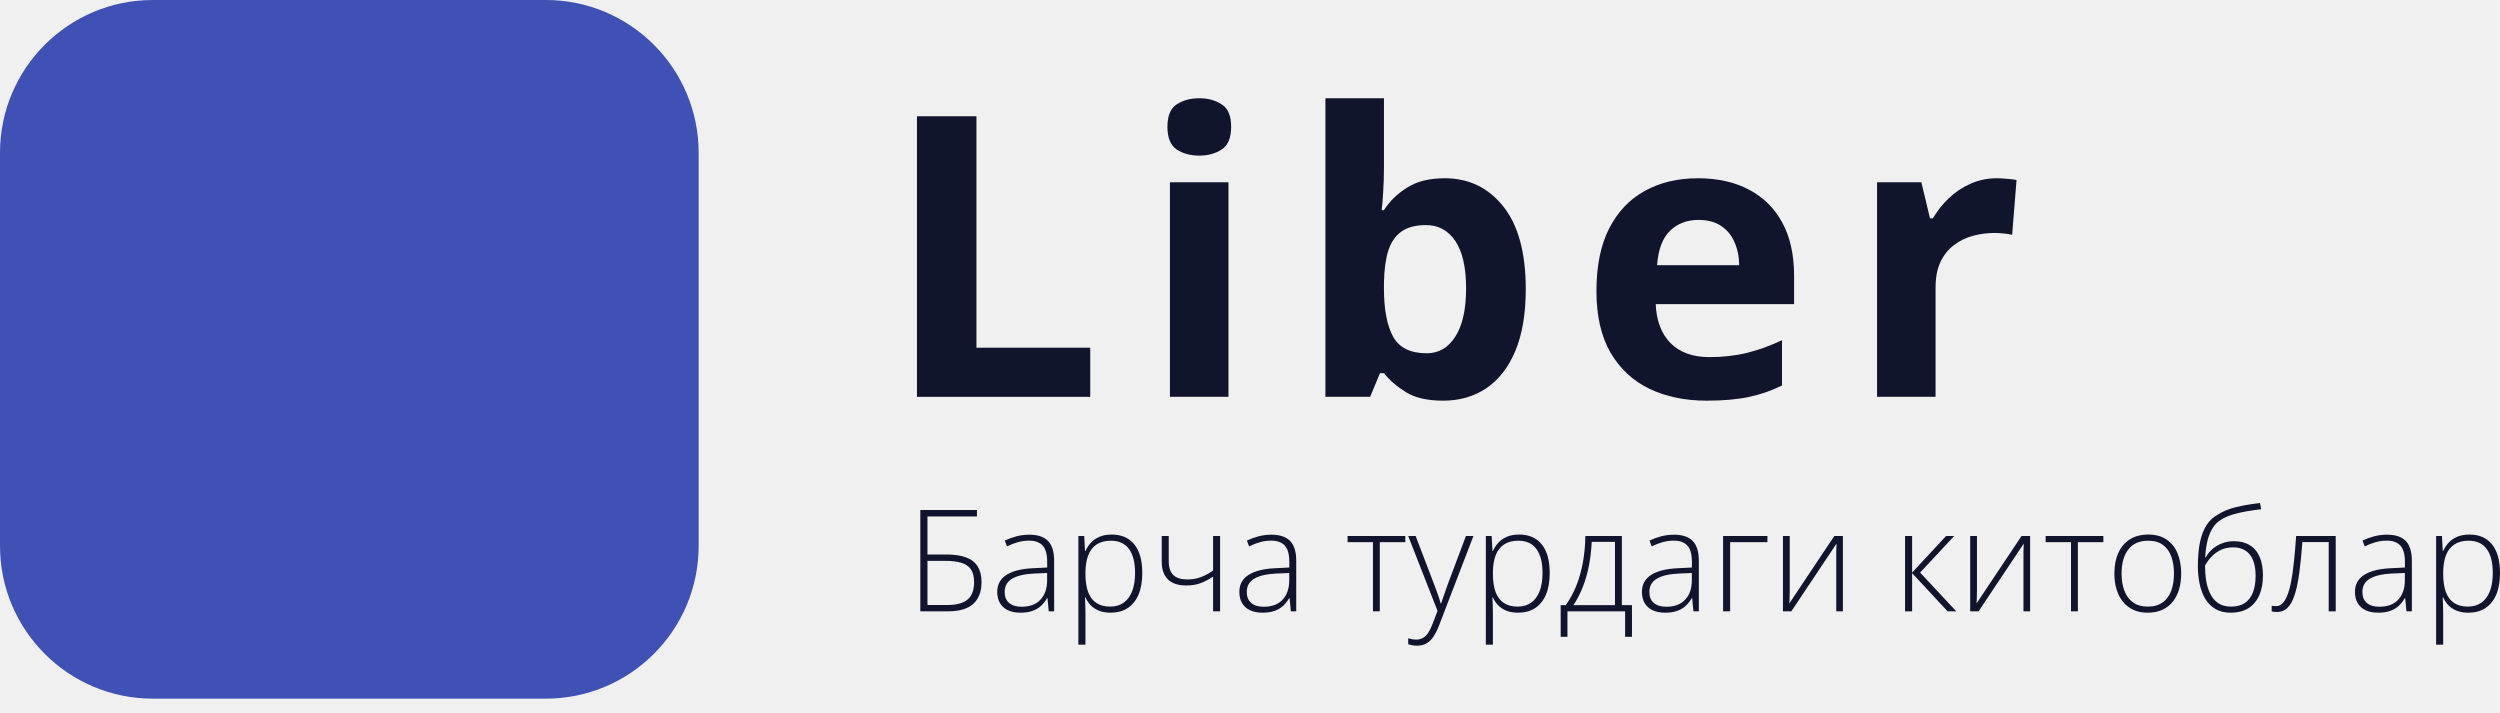
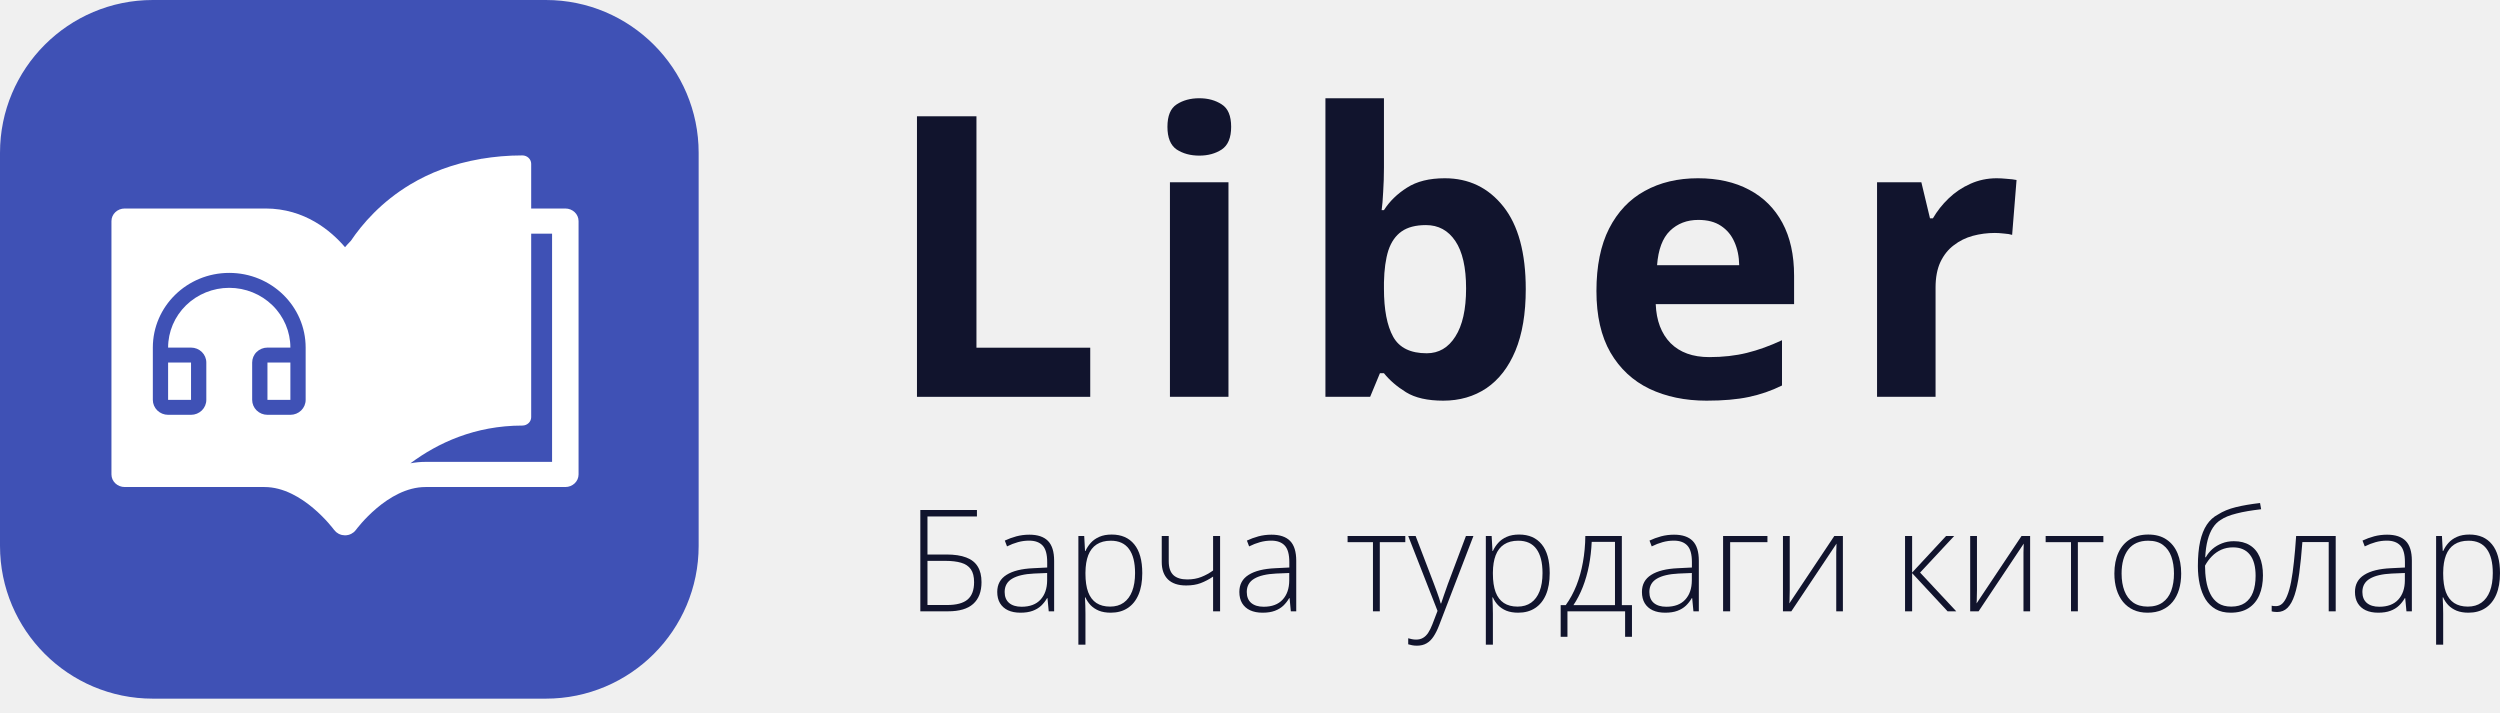
<svg xmlns="http://www.w3.org/2000/svg" width="165" height="47" viewBox="0 0 165 47" fill="none">
  <path d="M60.742 40.347V33.661H64.478V34.086H61.213V36.597H62.461C62.992 36.597 63.428 36.662 63.769 36.793C64.111 36.921 64.364 37.12 64.528 37.388C64.696 37.656 64.78 38.001 64.78 38.422C64.78 39.05 64.597 39.528 64.231 39.858C63.868 40.184 63.315 40.347 62.571 40.347H60.742ZM61.213 39.931H62.502C63.124 39.931 63.577 39.81 63.861 39.569C64.147 39.325 64.29 38.943 64.29 38.422C64.29 38.059 64.219 37.775 64.076 37.571C63.932 37.367 63.719 37.223 63.435 37.141C63.155 37.059 62.807 37.017 62.393 37.017H61.213V39.931Z" fill="#11142D" />
  <path d="M67.94 35.289C68.486 35.289 68.894 35.426 69.166 35.7C69.437 35.975 69.573 36.412 69.573 37.013V40.347H69.216L69.134 39.478H69.106C69 39.664 68.87 39.83 68.718 39.976C68.565 40.12 68.378 40.233 68.155 40.315C67.936 40.397 67.667 40.438 67.35 40.438C67.03 40.438 66.756 40.385 66.527 40.278C66.301 40.172 66.126 40.016 66.001 39.812C65.879 39.608 65.818 39.359 65.818 39.066C65.818 38.572 66.022 38.197 66.431 37.941C66.839 37.682 67.426 37.536 68.192 37.502L69.115 37.456V37.095C69.115 36.586 69.015 36.223 68.814 36.007C68.612 35.79 68.315 35.682 67.922 35.682C67.666 35.682 67.419 35.716 67.181 35.783C66.946 35.847 66.707 35.94 66.463 36.062L66.317 35.678C66.554 35.565 66.809 35.472 67.08 35.398C67.355 35.325 67.641 35.289 67.94 35.289ZM69.111 37.818L68.242 37.854C67.611 37.885 67.131 37.998 66.801 38.193C66.472 38.388 66.307 38.681 66.307 39.071C66.307 39.385 66.405 39.626 66.6 39.794C66.798 39.961 67.073 40.045 67.423 40.045C67.969 40.045 68.385 39.889 68.672 39.578C68.961 39.267 69.108 38.844 69.111 38.307V37.818Z" fill="#11142D" />
  <path d="M73.373 35.28C74.013 35.28 74.509 35.495 74.859 35.924C75.213 36.354 75.39 36.989 75.39 37.827C75.39 38.388 75.306 38.864 75.138 39.254C74.971 39.641 74.731 39.935 74.421 40.136C74.112 40.338 73.742 40.438 73.309 40.438C73.01 40.438 72.75 40.394 72.527 40.306C72.308 40.214 72.125 40.092 71.978 39.94C71.832 39.784 71.719 39.614 71.64 39.428H71.608C71.617 39.601 71.625 39.783 71.631 39.972C71.637 40.161 71.64 40.339 71.64 40.507V42.547H71.173V35.376H71.558L71.612 36.368H71.64C71.722 36.179 71.838 36.001 71.987 35.833C72.137 35.665 72.326 35.531 72.555 35.431C72.783 35.33 73.056 35.28 73.373 35.28ZM73.314 35.687C72.939 35.687 72.626 35.769 72.376 35.934C72.129 36.095 71.945 36.333 71.823 36.647C71.704 36.958 71.643 37.339 71.64 37.79V37.868C71.64 38.353 71.699 38.757 71.818 39.08C71.94 39.4 72.122 39.639 72.362 39.798C72.606 39.957 72.908 40.036 73.268 40.036C73.622 40.036 73.921 39.949 74.164 39.775C74.408 39.601 74.594 39.35 74.722 39.021C74.85 38.691 74.914 38.292 74.914 37.822C74.914 37.124 74.78 36.594 74.512 36.231C74.247 35.868 73.847 35.687 73.314 35.687Z" fill="#11142D" />
  <path d="M77.137 35.376V37.045C77.137 37.463 77.241 37.767 77.448 37.96C77.655 38.149 77.959 38.243 78.358 38.243C78.7 38.243 79.006 38.19 79.277 38.083C79.552 37.976 79.814 37.833 80.064 37.653V35.376H80.526V40.347H80.064V38.056C79.793 38.239 79.52 38.382 79.245 38.486C78.974 38.589 78.654 38.641 78.285 38.641C77.757 38.641 77.357 38.507 77.082 38.239C76.811 37.967 76.675 37.588 76.675 37.1V35.376H77.137Z" fill="#11142D" />
  <path d="M83.919 35.289C84.465 35.289 84.874 35.426 85.145 35.7C85.416 35.975 85.552 36.412 85.552 37.013V40.347H85.195L85.113 39.478H85.085C84.979 39.664 84.849 39.83 84.697 39.976C84.544 40.12 84.357 40.233 84.134 40.315C83.915 40.397 83.646 40.438 83.329 40.438C83.009 40.438 82.735 40.385 82.506 40.278C82.281 40.172 82.105 40.016 81.98 39.812C81.858 39.608 81.797 39.359 81.797 39.066C81.797 38.572 82.002 38.197 82.41 37.941C82.819 37.682 83.406 37.536 84.171 37.502L85.095 37.456V37.095C85.095 36.586 84.994 36.223 84.793 36.007C84.592 35.79 84.294 35.682 83.901 35.682C83.645 35.682 83.398 35.716 83.16 35.783C82.925 35.847 82.686 35.94 82.442 36.062L82.296 35.678C82.534 35.565 82.788 35.472 83.059 35.398C83.334 35.325 83.621 35.289 83.919 35.289ZM85.09 37.818L84.221 37.854C83.59 37.885 83.11 37.998 82.781 38.193C82.451 38.388 82.287 38.681 82.287 39.071C82.287 39.385 82.384 39.626 82.579 39.794C82.778 39.961 83.052 40.045 83.403 40.045C83.948 40.045 84.364 39.889 84.651 39.578C84.941 39.267 85.087 38.844 85.09 38.307V37.818Z" fill="#11142D" />
  <path d="M92.75 35.783H91.067V40.347H90.615V35.783H88.941V35.376H92.75V35.783Z" fill="#11142D" />
  <path d="M92.942 35.376H93.432L94.639 38.531C94.712 38.717 94.776 38.889 94.831 39.048C94.889 39.203 94.939 39.347 94.982 39.478C95.025 39.606 95.06 39.723 95.087 39.83H95.115C95.161 39.69 95.222 39.51 95.298 39.29C95.374 39.068 95.461 38.821 95.558 38.55L96.752 35.376H97.246L94.978 41.28C94.868 41.566 94.747 41.809 94.616 42.007C94.485 42.208 94.331 42.359 94.154 42.46C93.978 42.563 93.764 42.615 93.514 42.615C93.401 42.615 93.299 42.606 93.208 42.588C93.116 42.572 93.028 42.551 92.942 42.524V42.126C93.022 42.15 93.103 42.17 93.185 42.185C93.27 42.204 93.363 42.213 93.464 42.213C93.638 42.213 93.787 42.176 93.912 42.103C94.04 42.033 94.154 41.923 94.255 41.774C94.356 41.624 94.45 41.434 94.539 41.202L94.877 40.319L92.942 35.376Z" fill="#11142D" />
  <path d="M100.264 35.28C100.905 35.28 101.4 35.495 101.751 35.924C102.104 36.354 102.281 36.989 102.281 37.827C102.281 38.388 102.197 38.864 102.03 39.254C101.862 39.641 101.623 39.935 101.312 40.136C101.004 40.338 100.633 40.438 100.2 40.438C99.902 40.438 99.641 40.394 99.418 40.306C99.199 40.214 99.016 40.092 98.87 39.94C98.723 39.784 98.61 39.614 98.531 39.428H98.499C98.508 39.601 98.516 39.783 98.522 39.972C98.528 40.161 98.531 40.339 98.531 40.507V42.547H98.065V35.376H98.449L98.504 36.368H98.531C98.613 36.179 98.729 36.001 98.879 35.833C99.028 35.665 99.217 35.531 99.446 35.431C99.674 35.33 99.947 35.28 100.264 35.28ZM100.205 35.687C99.83 35.687 99.517 35.769 99.267 35.934C99.02 36.095 98.836 36.333 98.714 36.647C98.595 36.958 98.534 37.339 98.531 37.79V37.868C98.531 38.353 98.591 38.757 98.71 39.08C98.831 39.4 99.013 39.639 99.254 39.798C99.498 39.957 99.799 40.036 100.159 40.036C100.513 40.036 100.812 39.949 101.056 39.775C101.3 39.601 101.485 39.35 101.614 39.021C101.742 38.691 101.806 38.292 101.806 37.822C101.806 37.124 101.671 36.594 101.403 36.231C101.138 35.868 100.739 35.687 100.205 35.687Z" fill="#11142D" />
  <path d="M107.042 35.376V39.94H107.71V42.03H107.257V40.347H103.452V42.03H103.004V39.94H103.338C103.618 39.553 103.853 39.121 104.042 38.646C104.231 38.17 104.374 37.658 104.472 37.109C104.572 36.557 104.626 35.979 104.632 35.376H107.042ZM106.589 35.764H105.053C105.028 36.31 104.967 36.833 104.87 37.333C104.772 37.83 104.638 38.298 104.467 38.737C104.297 39.173 104.089 39.574 103.845 39.94H106.589V35.764Z" fill="#11142D" />
  <path d="M110.49 35.289C111.036 35.289 111.445 35.426 111.716 35.7C111.987 35.975 112.123 36.412 112.123 37.013V40.347H111.766L111.684 39.478H111.657C111.55 39.664 111.42 39.83 111.268 39.976C111.115 40.12 110.928 40.233 110.705 40.315C110.486 40.397 110.218 40.438 109.9 40.438C109.58 40.438 109.306 40.385 109.077 40.278C108.852 40.172 108.676 40.016 108.551 39.812C108.429 39.608 108.368 39.359 108.368 39.066C108.368 38.572 108.573 38.197 108.981 37.941C109.39 37.682 109.977 37.536 110.742 37.502L111.666 37.456V37.095C111.666 36.586 111.565 36.223 111.364 36.007C111.163 35.79 110.865 35.682 110.472 35.682C110.216 35.682 109.969 35.716 109.731 35.783C109.496 35.847 109.257 35.94 109.013 36.062L108.867 35.678C109.105 35.565 109.359 35.472 109.631 35.398C109.905 35.325 110.192 35.289 110.49 35.289ZM111.661 37.818L110.792 37.854C110.161 37.885 109.681 37.998 109.352 38.193C109.022 38.388 108.858 38.681 108.858 39.071C108.858 39.385 108.955 39.626 109.15 39.794C109.349 39.961 109.623 40.045 109.974 40.045C110.519 40.045 110.936 39.889 111.222 39.578C111.512 39.267 111.658 38.844 111.661 38.307V37.818Z" fill="#11142D" />
  <path d="M116.651 35.376V35.783H114.19V40.347H113.724V35.376H116.651Z" fill="#11142D" />
  <path d="M118.123 35.376V38.947C118.123 39.017 118.122 39.089 118.119 39.162C118.119 39.236 118.117 39.31 118.114 39.386C118.114 39.463 118.113 39.537 118.11 39.611C118.107 39.684 118.102 39.755 118.096 39.825L121.064 35.376H121.631V40.347H121.192V36.743C121.192 36.652 121.192 36.557 121.192 36.459C121.195 36.359 121.198 36.26 121.201 36.162C121.204 36.062 121.207 35.967 121.21 35.879L118.228 40.347H117.675V35.376H118.123Z" fill="#11142D" />
  <path d="M128.441 35.376H128.976L126.726 37.79L129.113 40.347H128.541L126.2 37.827V40.347H125.733V35.376H126.2V37.79L128.441 35.376Z" fill="#11142D" />
  <path d="M130.48 35.376V38.947C130.48 39.017 130.479 39.089 130.476 39.162C130.476 39.236 130.474 39.31 130.471 39.386C130.471 39.463 130.47 39.537 130.467 39.611C130.464 39.684 130.459 39.755 130.453 39.825L133.421 35.376H133.988V40.347H133.549V36.743C133.549 36.652 133.549 36.557 133.549 36.459C133.552 36.359 133.555 36.26 133.558 36.162C133.561 36.062 133.564 35.967 133.567 35.879L130.586 40.347H130.032V35.376H130.48Z" fill="#11142D" />
  <path d="M138.822 35.783H137.139V40.347H136.686V35.783H135.013V35.376H138.822V35.783Z" fill="#11142D" />
  <path d="M143.958 37.854C143.958 38.239 143.911 38.589 143.816 38.906C143.722 39.22 143.582 39.492 143.396 39.72C143.21 39.949 142.978 40.126 142.7 40.251C142.426 40.376 142.106 40.438 141.74 40.438C141.392 40.438 141.083 40.377 140.812 40.255C140.54 40.13 140.31 39.953 140.121 39.725C139.935 39.496 139.793 39.225 139.696 38.911C139.598 38.594 139.549 38.242 139.549 37.854C139.549 37.321 139.638 36.862 139.815 36.478C139.995 36.091 140.251 35.795 140.583 35.591C140.918 35.383 141.319 35.28 141.786 35.28C142.267 35.28 142.668 35.389 142.989 35.609C143.312 35.825 143.554 36.127 143.716 36.514C143.877 36.902 143.958 37.348 143.958 37.854ZM140.025 37.854C140.025 38.29 140.088 38.672 140.213 38.998C140.338 39.324 140.527 39.578 140.78 39.761C141.036 39.944 141.359 40.036 141.749 40.036C142.149 40.036 142.476 39.944 142.732 39.761C142.989 39.578 143.178 39.322 143.3 38.993C143.421 38.664 143.482 38.284 143.482 37.854C143.482 37.437 143.425 37.065 143.309 36.739C143.193 36.412 143.01 36.156 142.76 35.97C142.51 35.781 142.184 35.687 141.781 35.687C141.205 35.687 140.767 35.879 140.469 36.263C140.173 36.647 140.025 37.178 140.025 37.854Z" fill="#11142D" />
  <path d="M145.06 37.361C145.06 36.735 145.109 36.197 145.207 35.746C145.307 35.295 145.455 34.923 145.65 34.63C145.848 34.334 146.094 34.11 146.387 33.958C146.713 33.748 147.105 33.586 147.562 33.473C148.022 33.36 148.556 33.269 149.163 33.199L149.236 33.61C148.919 33.647 148.624 33.688 148.353 33.734C148.085 33.779 147.839 33.831 147.617 33.889C147.394 33.944 147.194 34.007 147.018 34.077C146.844 34.147 146.693 34.226 146.565 34.315C146.364 34.437 146.191 34.609 146.048 34.831C145.905 35.051 145.79 35.322 145.705 35.645C145.62 35.969 145.566 36.347 145.545 36.78H145.582C145.694 36.575 145.841 36.394 146.021 36.235C146.204 36.077 146.414 35.952 146.652 35.86C146.89 35.766 147.15 35.719 147.434 35.719C147.852 35.719 148.202 35.807 148.486 35.984C148.772 36.158 148.989 36.414 149.135 36.752C149.281 37.088 149.355 37.496 149.355 37.978C149.355 38.472 149.275 38.905 149.117 39.277C148.958 39.646 148.72 39.932 148.403 40.136C148.089 40.338 147.696 40.438 147.223 40.438C146.839 40.438 146.51 40.361 146.236 40.205C145.961 40.047 145.737 39.828 145.563 39.551C145.393 39.271 145.266 38.944 145.184 38.572C145.101 38.197 145.06 37.793 145.06 37.361ZM147.26 40.036C147.626 40.036 147.928 39.955 148.166 39.794C148.403 39.629 148.58 39.396 148.696 39.094C148.812 38.789 148.87 38.428 148.87 38.01C148.87 37.391 148.743 36.923 148.49 36.606C148.237 36.286 147.867 36.126 147.379 36.126C147.095 36.126 146.838 36.178 146.606 36.281C146.374 36.385 146.169 36.528 145.989 36.711C145.812 36.891 145.659 37.098 145.531 37.333C145.531 37.672 145.557 38.002 145.609 38.325C145.661 38.646 145.751 38.935 145.879 39.194C146.007 39.453 146.182 39.659 146.405 39.812C146.63 39.961 146.915 40.036 147.26 40.036Z" fill="#11142D" />
  <path d="M154.157 40.347H153.695V35.778H151.957C151.899 36.562 151.83 37.245 151.751 37.827C151.672 38.406 151.57 38.886 151.445 39.267C151.32 39.646 151.164 39.928 150.978 40.114C150.792 40.3 150.562 40.393 150.288 40.393C150.208 40.393 150.138 40.388 150.077 40.379C150.016 40.373 149.967 40.364 149.931 40.351V39.976C149.967 39.986 150.009 39.993 150.054 39.999C150.1 40.002 150.156 40.004 150.224 40.004C150.379 40.004 150.518 39.946 150.64 39.83C150.762 39.711 150.87 39.531 150.964 39.29C151.062 39.05 151.146 38.746 151.216 38.38C151.286 38.011 151.347 37.577 151.399 37.077C151.454 36.577 151.503 36.01 151.545 35.376H154.157V40.347Z" fill="#11142D" />
  <path d="M157.55 35.289C158.096 35.289 158.504 35.426 158.776 35.7C159.047 35.975 159.183 36.412 159.183 37.013V40.347H158.826L158.744 39.478H158.716C158.61 39.664 158.48 39.83 158.327 39.976C158.175 40.12 157.988 40.233 157.765 40.315C157.545 40.397 157.277 40.438 156.96 40.438C156.64 40.438 156.366 40.385 156.137 40.278C155.911 40.172 155.736 40.016 155.611 39.812C155.489 39.608 155.428 39.359 155.428 39.066C155.428 38.572 155.632 38.197 156.041 37.941C156.449 37.682 157.036 37.536 157.802 37.502L158.725 37.456V37.095C158.725 36.586 158.625 36.223 158.424 36.007C158.222 35.79 157.925 35.682 157.532 35.682C157.276 35.682 157.029 35.716 156.791 35.783C156.556 35.847 156.317 35.94 156.073 36.062L155.926 35.678C156.164 35.565 156.419 35.472 156.69 35.398C156.965 35.325 157.251 35.289 157.55 35.289ZM158.721 37.818L157.852 37.854C157.221 37.885 156.741 37.998 156.411 38.193C156.082 38.388 155.917 38.681 155.917 39.071C155.917 39.385 156.015 39.626 156.21 39.794C156.408 39.961 156.683 40.045 157.033 40.045C157.579 40.045 157.995 39.889 158.282 39.578C158.571 39.267 158.718 38.844 158.721 38.307V37.818Z" fill="#11142D" />
  <path d="M162.983 35.28C163.623 35.28 164.119 35.495 164.469 35.924C164.823 36.354 165 36.989 165 37.827C165 38.388 164.916 38.864 164.748 39.254C164.581 39.641 164.341 39.935 164.03 40.136C163.723 40.338 163.352 40.438 162.919 40.438C162.62 40.438 162.36 40.394 162.137 40.306C161.918 40.214 161.735 40.092 161.588 39.94C161.442 39.784 161.329 39.614 161.25 39.428H161.218C161.227 39.601 161.235 39.783 161.241 39.972C161.247 40.161 161.25 40.339 161.25 40.507V42.547H160.783V35.376H161.168L161.222 36.368H161.25C161.332 36.179 161.448 36.001 161.597 35.833C161.747 35.665 161.936 35.531 162.165 35.431C162.393 35.33 162.666 35.28 162.983 35.28ZM162.924 35.687C162.549 35.687 162.236 35.769 161.986 35.934C161.739 36.095 161.555 36.333 161.433 36.647C161.314 36.958 161.253 37.339 161.25 37.79V37.868C161.25 38.353 161.309 38.757 161.428 39.08C161.55 39.4 161.732 39.639 161.972 39.798C162.216 39.957 162.518 40.036 162.878 40.036C163.232 40.036 163.53 39.949 163.774 39.775C164.018 39.601 164.204 39.35 164.332 39.021C164.46 38.691 164.524 38.292 164.524 37.822C164.524 37.124 164.39 36.594 164.122 36.231C163.857 35.868 163.457 35.687 162.924 35.687Z" fill="#11142D" />
  <path d="M60.52 26.191V7.675H64.446V22.948H71.956V26.191H60.52Z" fill="#11142D" />
  <path d="M81.079 12.031V26.191H77.216V12.031H81.079ZM79.154 6.484C79.728 6.484 80.222 6.619 80.635 6.89C81.049 7.151 81.256 7.645 81.256 8.371C81.256 9.089 81.049 9.587 80.635 9.866C80.222 10.136 79.728 10.271 79.154 10.271C78.571 10.271 78.073 10.136 77.659 9.866C77.254 9.587 77.051 9.089 77.051 8.371C77.051 7.645 77.254 7.151 77.659 6.89C78.073 6.619 78.571 6.484 79.154 6.484Z" fill="#11142D" />
  <path d="M91.341 6.484V11.069C91.341 11.601 91.324 12.129 91.29 12.652C91.265 13.175 91.231 13.581 91.189 13.868H91.341C91.713 13.285 92.219 12.791 92.861 12.386C93.503 11.972 94.334 11.765 95.356 11.765C96.943 11.765 98.231 12.386 99.219 13.627C100.206 14.868 100.7 16.688 100.7 19.086C100.7 20.698 100.472 22.053 100.016 23.151C99.561 24.24 98.923 25.063 98.104 25.621C97.285 26.169 96.335 26.444 95.254 26.444C94.216 26.444 93.397 26.258 92.798 25.887C92.198 25.515 91.713 25.097 91.341 24.633H91.075L90.429 26.191H87.478V6.484H91.341ZM94.115 14.856C93.439 14.856 92.903 14.995 92.506 15.274C92.109 15.552 91.818 15.97 91.632 16.527C91.455 17.085 91.358 17.79 91.341 18.642V19.06C91.341 20.437 91.544 21.492 91.949 22.227C92.354 22.953 93.093 23.316 94.165 23.316C94.959 23.316 95.588 22.948 96.052 22.214C96.525 21.479 96.762 20.42 96.762 19.035C96.762 17.65 96.525 16.608 96.052 15.907C95.58 15.206 94.934 14.856 94.115 14.856Z" fill="#11142D" />
  <path d="M112.065 11.765C113.373 11.765 114.5 12.019 115.446 12.525C116.392 13.024 117.122 13.75 117.637 14.704C118.152 15.658 118.41 16.823 118.41 18.199V20.073H109.278C109.321 21.163 109.646 22.02 110.253 22.644C110.87 23.261 111.723 23.569 112.812 23.569C113.715 23.569 114.543 23.476 115.294 23.29C116.045 23.105 116.818 22.826 117.612 22.454V25.443C116.911 25.79 116.176 26.043 115.408 26.203C114.648 26.364 113.724 26.444 112.634 26.444C111.216 26.444 109.958 26.182 108.86 25.659C107.771 25.135 106.914 24.337 106.289 23.265C105.673 22.193 105.365 20.842 105.365 19.212C105.365 17.558 105.644 16.181 106.201 15.084C106.766 13.978 107.552 13.15 108.556 12.601C109.561 12.044 110.731 11.765 112.065 11.765ZM112.09 14.514C111.338 14.514 110.714 14.754 110.215 15.236C109.726 15.717 109.443 16.473 109.367 17.503H114.787C114.779 16.928 114.673 16.418 114.471 15.97C114.277 15.523 113.981 15.168 113.584 14.906C113.196 14.645 112.698 14.514 112.09 14.514Z" fill="#11142D" />
  <path d="M131.787 11.765C131.982 11.765 132.205 11.778 132.459 11.803C132.72 11.82 132.931 11.846 133.092 11.88L132.801 15.502C132.674 15.459 132.492 15.43 132.256 15.413C132.028 15.388 131.83 15.375 131.661 15.375C131.163 15.375 130.677 15.438 130.204 15.565C129.74 15.692 129.322 15.898 128.951 16.186C128.579 16.464 128.284 16.836 128.064 17.3C127.853 17.756 127.747 18.317 127.747 18.984V26.191H123.885V12.031H126.81L127.38 14.412H127.57C127.849 13.931 128.195 13.492 128.609 13.095C129.031 12.69 129.508 12.369 130.04 12.133C130.58 11.888 131.163 11.765 131.787 11.765Z" fill="#11142D" />
  <path d="M0 10.087C0 4.516 4.516 0 10.087 0H36.024C41.594 0 46.111 4.516 46.111 10.087V36.024C46.111 41.594 41.594 46.111 36.024 46.111H10.087C4.516 46.111 0 41.594 0 36.024V10.087Z" fill="#3F51B5" />
+   <path fill-rule="evenodd" clip-rule="evenodd" d="M28.082 30.484H36.437V15.422H35.058V27.534C35.058 27.839 34.797 28.087 34.475 28.087C31.348 28.087 28.893 29.235 27.088 30.578C27.409 30.517 27.741 30.484 28.082 30.484ZM28.628 28.3L28.623 28.301L28.621 28.303L28.628 28.3ZM35.058 13.761H37.311C37.794 13.761 38.185 14.133 38.185 14.591V31.314C38.185 31.772 37.794 32.144 37.311 32.144H28.082C25.582 32.144 23.528 34.923 23.492 34.972L23.492 34.972C23.489 34.975 23.486 34.977 23.484 34.98C23.448 35.029 23.406 35.074 23.359 35.115L23.355 35.118C23.347 35.124 23.339 35.13 23.331 35.137C23.285 35.174 23.236 35.206 23.183 35.233C23.179 35.235 23.176 35.237 23.172 35.239L23.172 35.239C23.127 35.261 23.079 35.281 23.029 35.296C23.02 35.298 23.012 35.3 23.003 35.301C22.999 35.302 22.995 35.303 22.991 35.304C22.982 35.306 22.972 35.308 22.962 35.31C22.899 35.324 22.834 35.332 22.771 35.332C22.768 35.332 22.765 35.332 22.763 35.331C22.762 35.331 22.76 35.331 22.759 35.331C22.703 35.33 22.646 35.323 22.591 35.312C22.584 35.31 22.578 35.309 22.571 35.308C22.561 35.306 22.551 35.304 22.541 35.301C22.531 35.299 22.521 35.297 22.512 35.294C22.464 35.28 22.418 35.262 22.375 35.242C22.37 35.239 22.364 35.236 22.359 35.233C22.354 35.229 22.348 35.226 22.342 35.223C22.298 35.199 22.257 35.172 22.219 35.142C22.213 35.138 22.208 35.134 22.203 35.13C22.195 35.124 22.186 35.117 22.179 35.11C22.134 35.071 22.094 35.028 22.058 34.981C22.057 34.979 22.055 34.978 22.054 34.977C22.052 34.975 22.051 34.974 22.05 34.972C22.02 34.932 19.963 32.144 17.459 32.144H8.231C7.748 32.144 7.356 31.772 7.356 31.314V14.591C7.356 14.133 7.748 13.761 8.231 13.761H17.521C20.118 13.761 21.854 15.242 22.771 16.314C22.887 16.179 23.016 16.037 23.158 15.893C23.908 14.78 25.161 13.327 27.078 12.174C27.082 12.171 27.087 12.169 27.092 12.166C27.096 12.164 27.101 12.161 27.105 12.159C28.348 11.415 29.874 10.805 31.722 10.491L31.762 10.476L31.775 10.481C32.61 10.342 33.503 10.257 34.475 10.257C34.797 10.257 35.058 10.505 35.058 10.811V13.761ZM12.277 20.152C13.034 19.413 14.06 18.997 15.13 18.997C16.2 18.997 17.226 19.413 17.983 20.152C18.74 20.892 19.165 21.895 19.165 22.941H17.652C17.384 22.941 17.128 23.045 16.938 23.23C16.749 23.415 16.643 23.665 16.643 23.927V26.392C16.643 26.653 16.749 26.904 16.938 27.089C17.128 27.274 17.384 27.378 17.652 27.378H19.165C19.432 27.378 19.689 27.274 19.878 27.089C20.067 26.904 20.173 26.653 20.173 26.392V22.941C20.173 20.218 17.915 18.011 15.13 18.011C12.345 18.011 10.087 20.218 10.087 22.941V26.392C10.087 26.653 10.193 26.904 10.382 27.089C10.571 27.274 10.828 27.378 11.095 27.378H12.608C12.876 27.378 13.132 27.274 13.322 27.089C13.511 26.904 13.617 26.653 13.617 26.392V23.927C13.617 23.665 13.511 23.415 13.322 23.23C13.132 23.045 12.876 22.941 12.608 22.941H11.095C11.095 21.895 11.52 20.892 12.277 20.152ZM11.095 26.392V23.927H12.608V26.392H11.095ZM17.652 26.392V23.927H19.165V26.392H17.652Z" fill="white" />
</svg>
